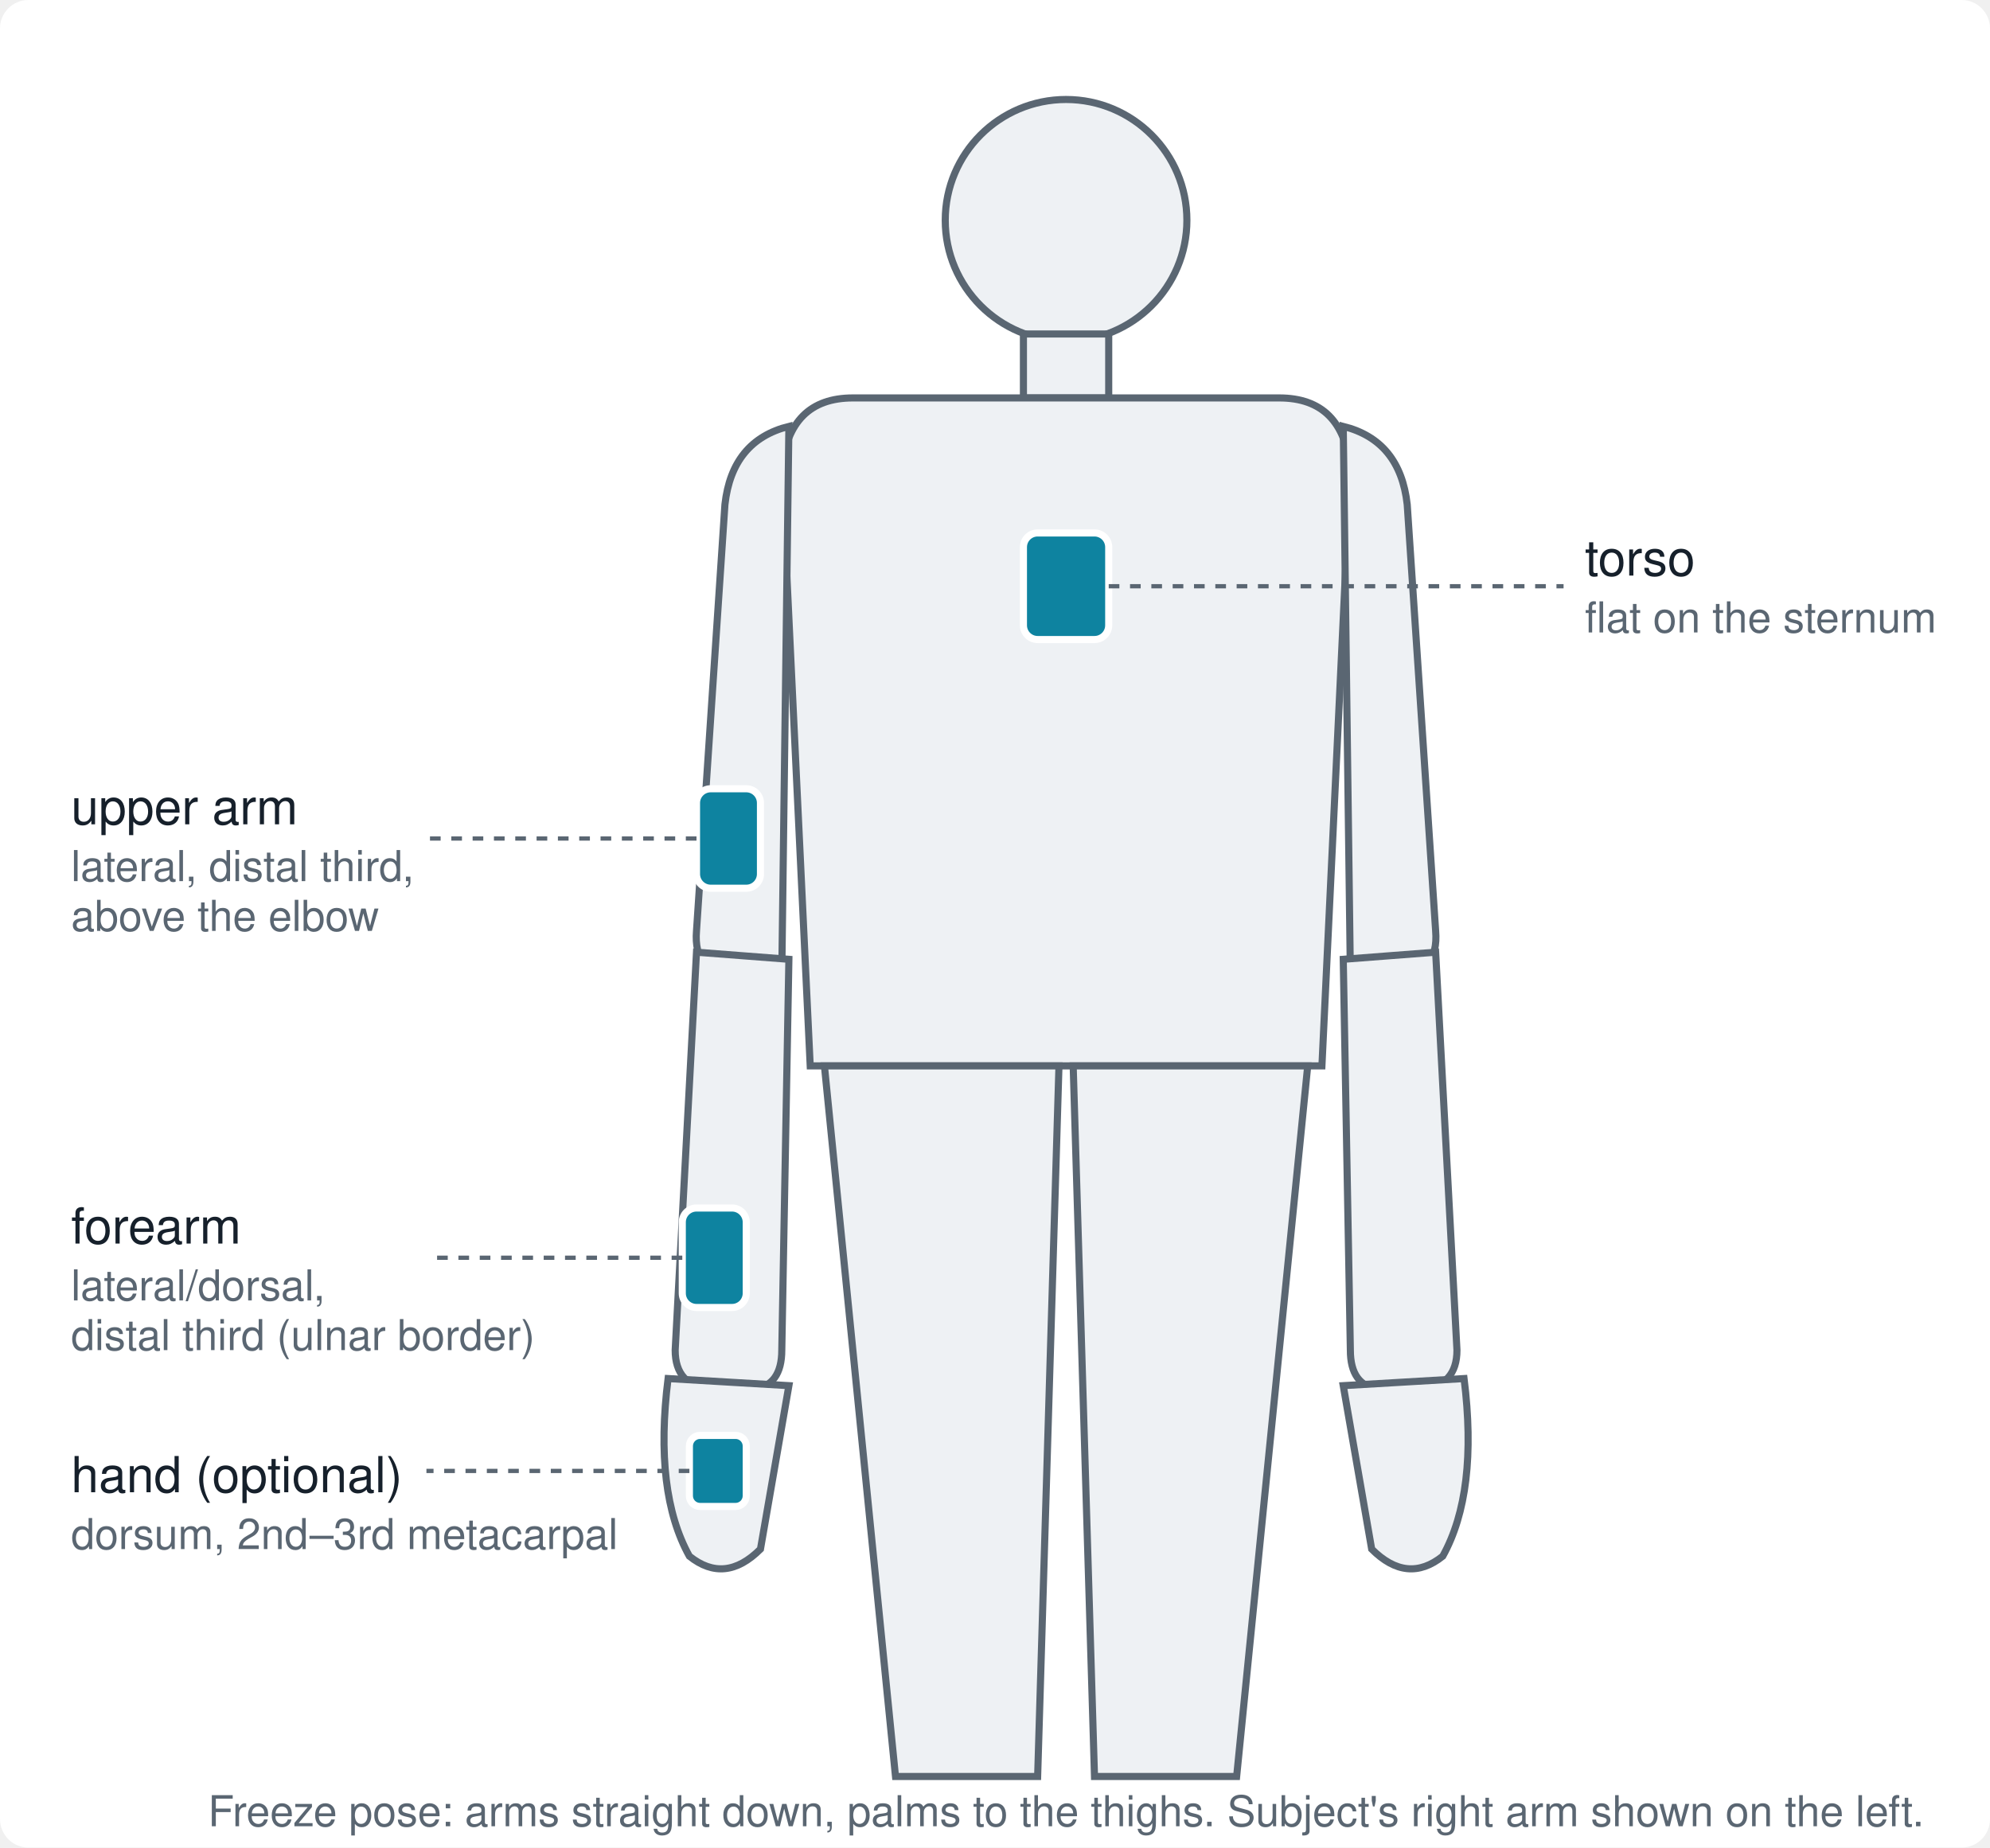
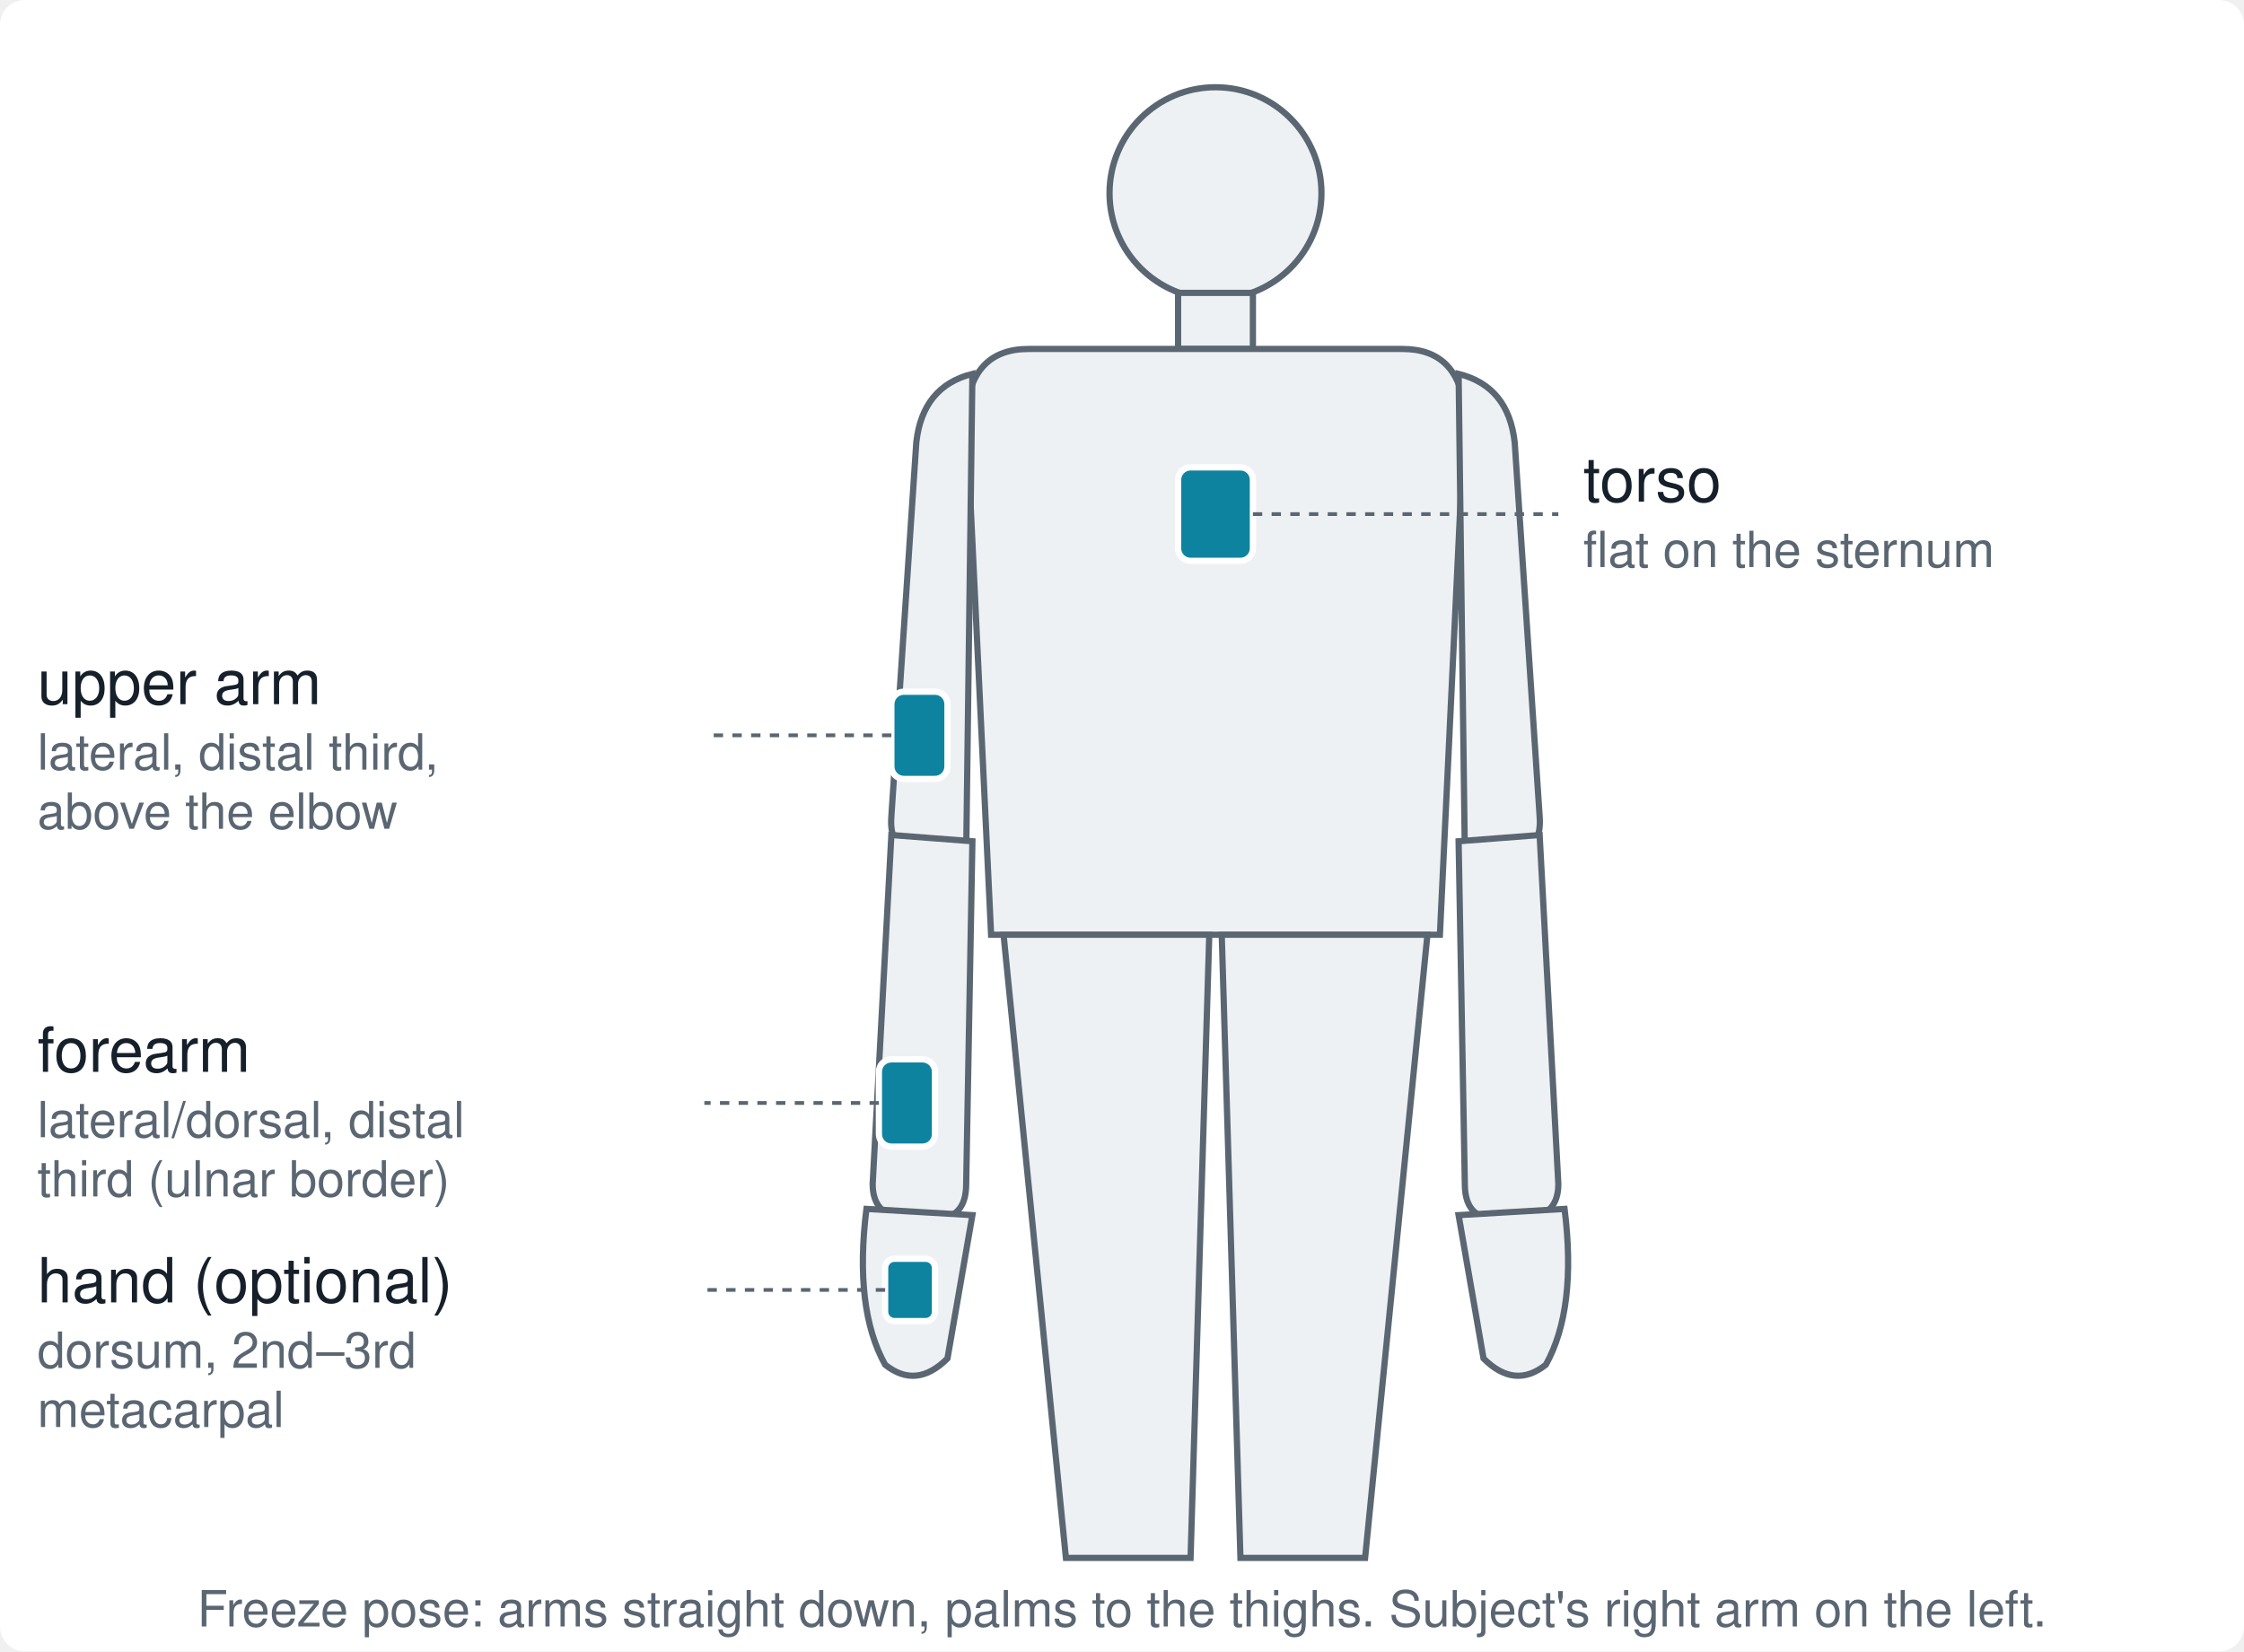
- <svg xmlns="http://www.w3.org/2000/svg" viewBox="0 0 560 520" width="560" height="520" font-family="Helvetica, Arial, sans-serif" font-size="14">
+ <svg xmlns="http://www.w3.org/2000/svg" viewBox="0 0 720 530" width="720" height="530" font-family="Helvetica, Arial, sans-serif" font-size="20">
  <style>
    .body { fill: #eef1f4; stroke: #5a6672; stroke-width: 2; }
    .node { fill: #0e83a0; stroke: #ffffff; stroke-width: 2; }
    .lbl  { fill: #16202b; }
-     .sub  { fill: #5a6672; font-size: 12px; }
+     .sub  { fill: #5a6672; font-size: 16px; }
    .lead { stroke: #5a6672; stroke-width: 1.2; fill: none; stroke-dasharray: 3 3; }
    .bg   { fill: #ffffff; }
    @media (prefers-color-scheme: dark) {
      .body { fill: #1e2831; stroke: #9aa7b4; }
      .node { stroke: #0d131a; fill: #35c1de; }
      .lbl  { fill: #e7edf3; }
      .sub  { fill: #9aa7b4; }
      .lead { stroke: #9aa7b4; }
      .bg   { fill: #0d131a; }
    }
  </style>
-   <rect class="bg" width="560" height="520" rx="8" />
-   <g class="body">
-     <circle cx="300" cy="62" r="34" />
-     <rect x="288" y="94" width="24" height="18" />
-     <path d="M240 112 H360 Q378 112 380 132 L372 300 H228 L220 132 Q222 112 240 112 Z" />
-     <path d="M222 120 Q206 124 204 142 L196 262 Q195 274 207 275 L220 274 Z" />
-     <path d="M196 268 L190 380 Q190 390 200 391 L212 391 Q220 390 220 380 L222 270 Z" />
-     <path d="M188 388 Q184 420 194 438 Q204 446 214 436 L222 390 Z" />
-     <path d="M378 120 Q394 124 396 142 L404 262 Q405 274 393 275 L380 274 Z" />
-     <path d="M404 268 L410 380 Q410 390 400 391 L388 391 Q380 390 380 380 L378 270 Z" />
-     <path d="M412 388 Q416 420 406 438 Q396 446 386 436 L378 390 Z" />
-     <path d="M232 300 H298 L292 500 H252 Z" />
-     <path d="M302 300 H368 L348 500 H308 Z" />
+   <rect class="bg" width="720" height="530" rx="8" />
+   <g transform="translate(90,0)">
+     <g class="body">
+       <circle cx="300" cy="62" r="34" />
+       <rect x="288" y="94" width="24" height="18" />
+       <path d="M240 112 H360 Q378 112 380 132 L372 300 H228 L220 132 Q222 112 240 112 Z" />
+       <path d="M222 120 Q206 124 204 142 L196 262 Q195 274 207 275 L220 274 Z" />
+       <path d="M196 268 L190 380 Q190 390 200 391 L212 391 Q220 390 220 380 L222 270 Z" />
+       <path d="M188 388 Q184 420 194 438 Q204 446 214 436 L222 390 Z" />
+       <path d="M378 120 Q394 124 396 142 L404 262 Q405 274 393 275 L380 274 Z" />
+       <path d="M404 268 L410 380 Q410 390 400 391 L388 391 Q380 390 380 380 L378 270 Z" />
+       <path d="M412 388 Q416 420 406 438 Q396 446 386 436 L378 390 Z" />
+       <path d="M232 300 H298 L292 500 H252 Z" />
+       <path d="M302 300 H368 L348 500 H308 Z" />
+     </g>
+     <rect class="node" x="288" y="150" width="24" height="30" rx="4" />
+     <rect class="node" x="196" y="222" width="18" height="28" rx="4" />
+     <rect class="node" x="192" y="340" width="18" height="28" rx="4" />
+     <rect class="node" x="194" y="404" width="16" height="20" rx="3" />
  </g>
-   <rect class="node" x="288" y="150" width="24" height="30" rx="4" />
-   <rect class="node" x="196" y="222" width="18" height="28" rx="4" />
-   <rect class="node" x="192" y="340" width="18" height="28" rx="4" />
-   <rect class="node" x="194" y="404" width="16" height="20" rx="3" />
-   <path class="lead" d="M312 165 H440" />
-   <text class="lbl" x="446" y="162">torso</text>
-   <text class="sub" x="446" y="178">flat on the sternum</text>
-   <path class="lead" d="M196 236 H120" />
-   <text class="lbl" x="20" y="232">upper arm</text>
-   <text class="sub" x="20" y="248">lateral, distal third,</text>
-   <text class="sub" x="20" y="262">above the elbow</text>
-   <path class="lead" d="M192 354 H120" />
-   <text class="lbl" x="20" y="350">forearm</text>
-   <text class="sub" x="20" y="366">lateral/dorsal,</text>
-   <text class="sub" x="20" y="380">distal third (ulnar border)</text>
-   <path class="lead" d="M194 414 H120" />
-   <text class="lbl" x="20" y="420">hand (optional)</text>
-   <text class="sub" x="20" y="436">dorsum, 2nd–3rd metacarpal</text>
-   <text class="sub" x="300" y="514" text-anchor="middle">Freeze pose: arms straight down, palms to the thighs. Subject's right arm shown on the left.</text>
+   <path class="lead" d="M402 165 H500" />
+   <text class="lbl" x="508" y="161">torso</text>
+   <text class="sub" x="508" y="182">flat on the sternum</text>
+   <path class="lead" d="M286 236 H226" />
+   <text class="lbl" x="12" y="226">upper arm</text>
+   <text class="sub" x="12" y="247">lateral, distal third,</text>
+   <text class="sub" x="12" y="266">above the elbow</text>
+   <path class="lead" d="M282 354 H226" />
+   <text class="lbl" x="12" y="344">forearm</text>
+   <text class="sub" x="12" y="365">lateral/dorsal, distal</text>
+   <text class="sub" x="12" y="384">third (ulnar border)</text>
+   <path class="lead" d="M284 414 H226" />
+   <text class="lbl" x="12" y="418">hand (optional)</text>
+   <text class="sub" x="12" y="439">dorsum, 2nd–3rd</text>
+   <text class="sub" x="12" y="458">metacarpal</text>
+   <text class="sub" x="360" y="522" text-anchor="middle">Freeze pose: arms straight down, palms to the thighs. Subject's right arm on the left.</text>
</svg>
